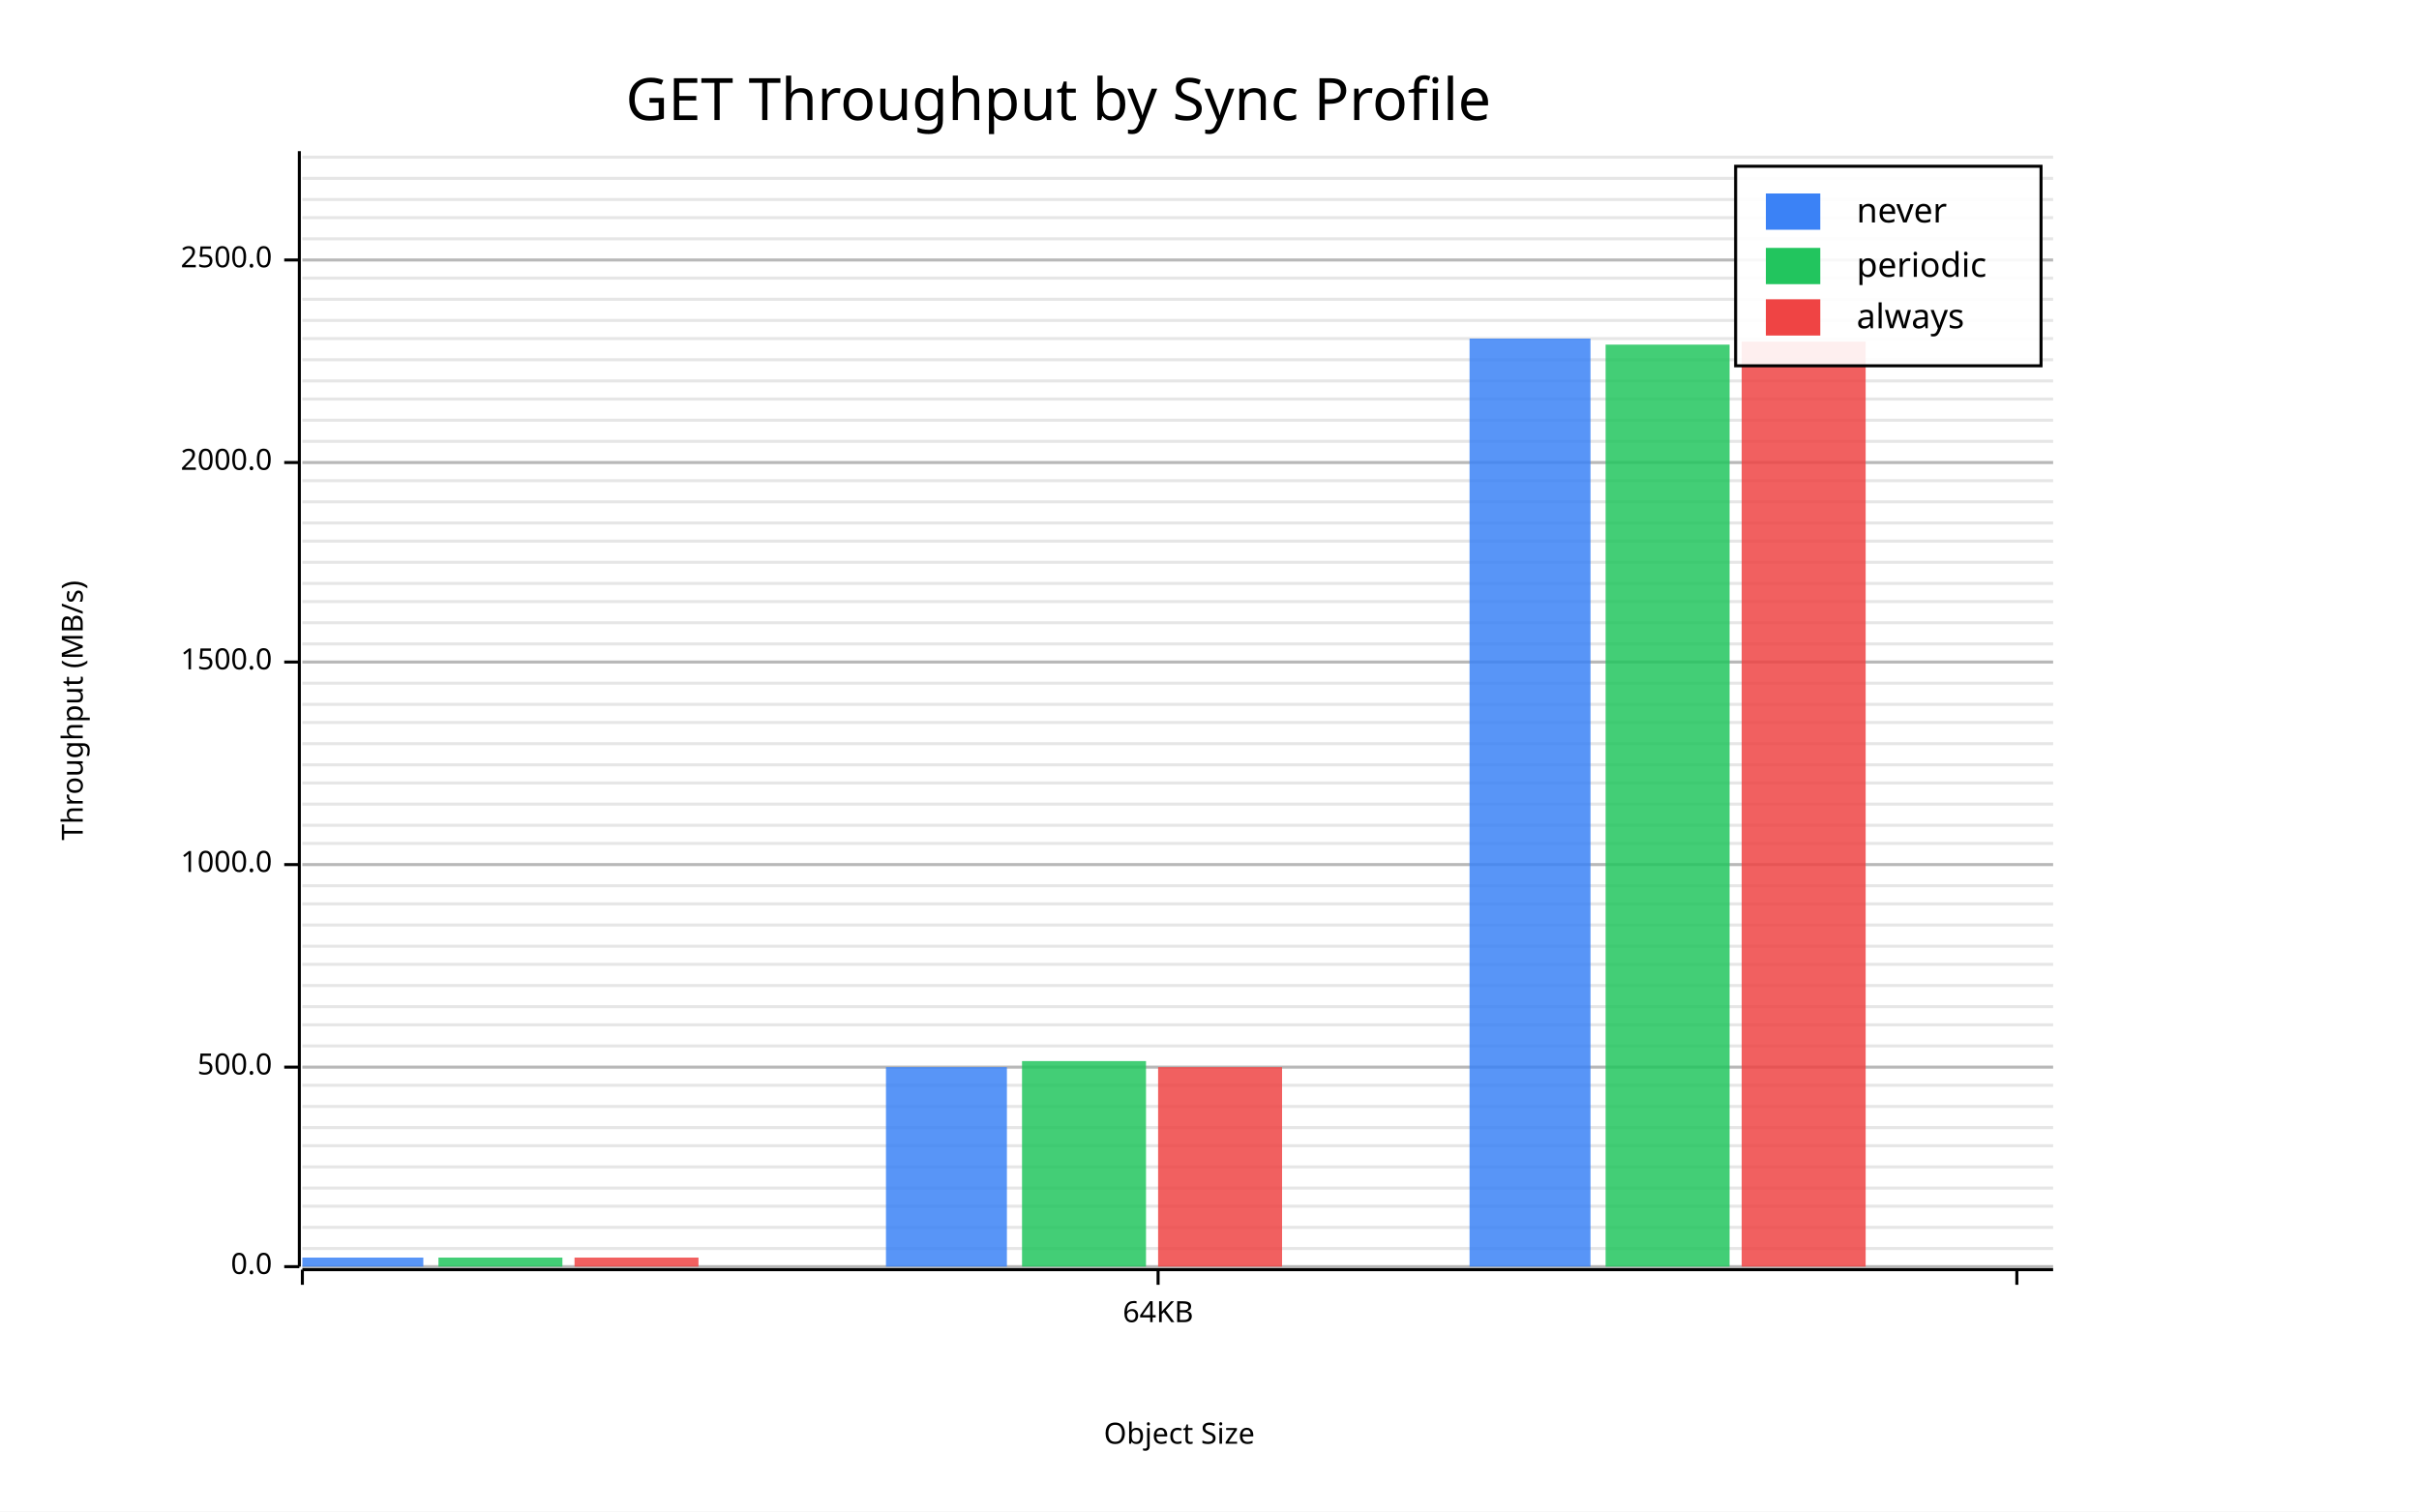
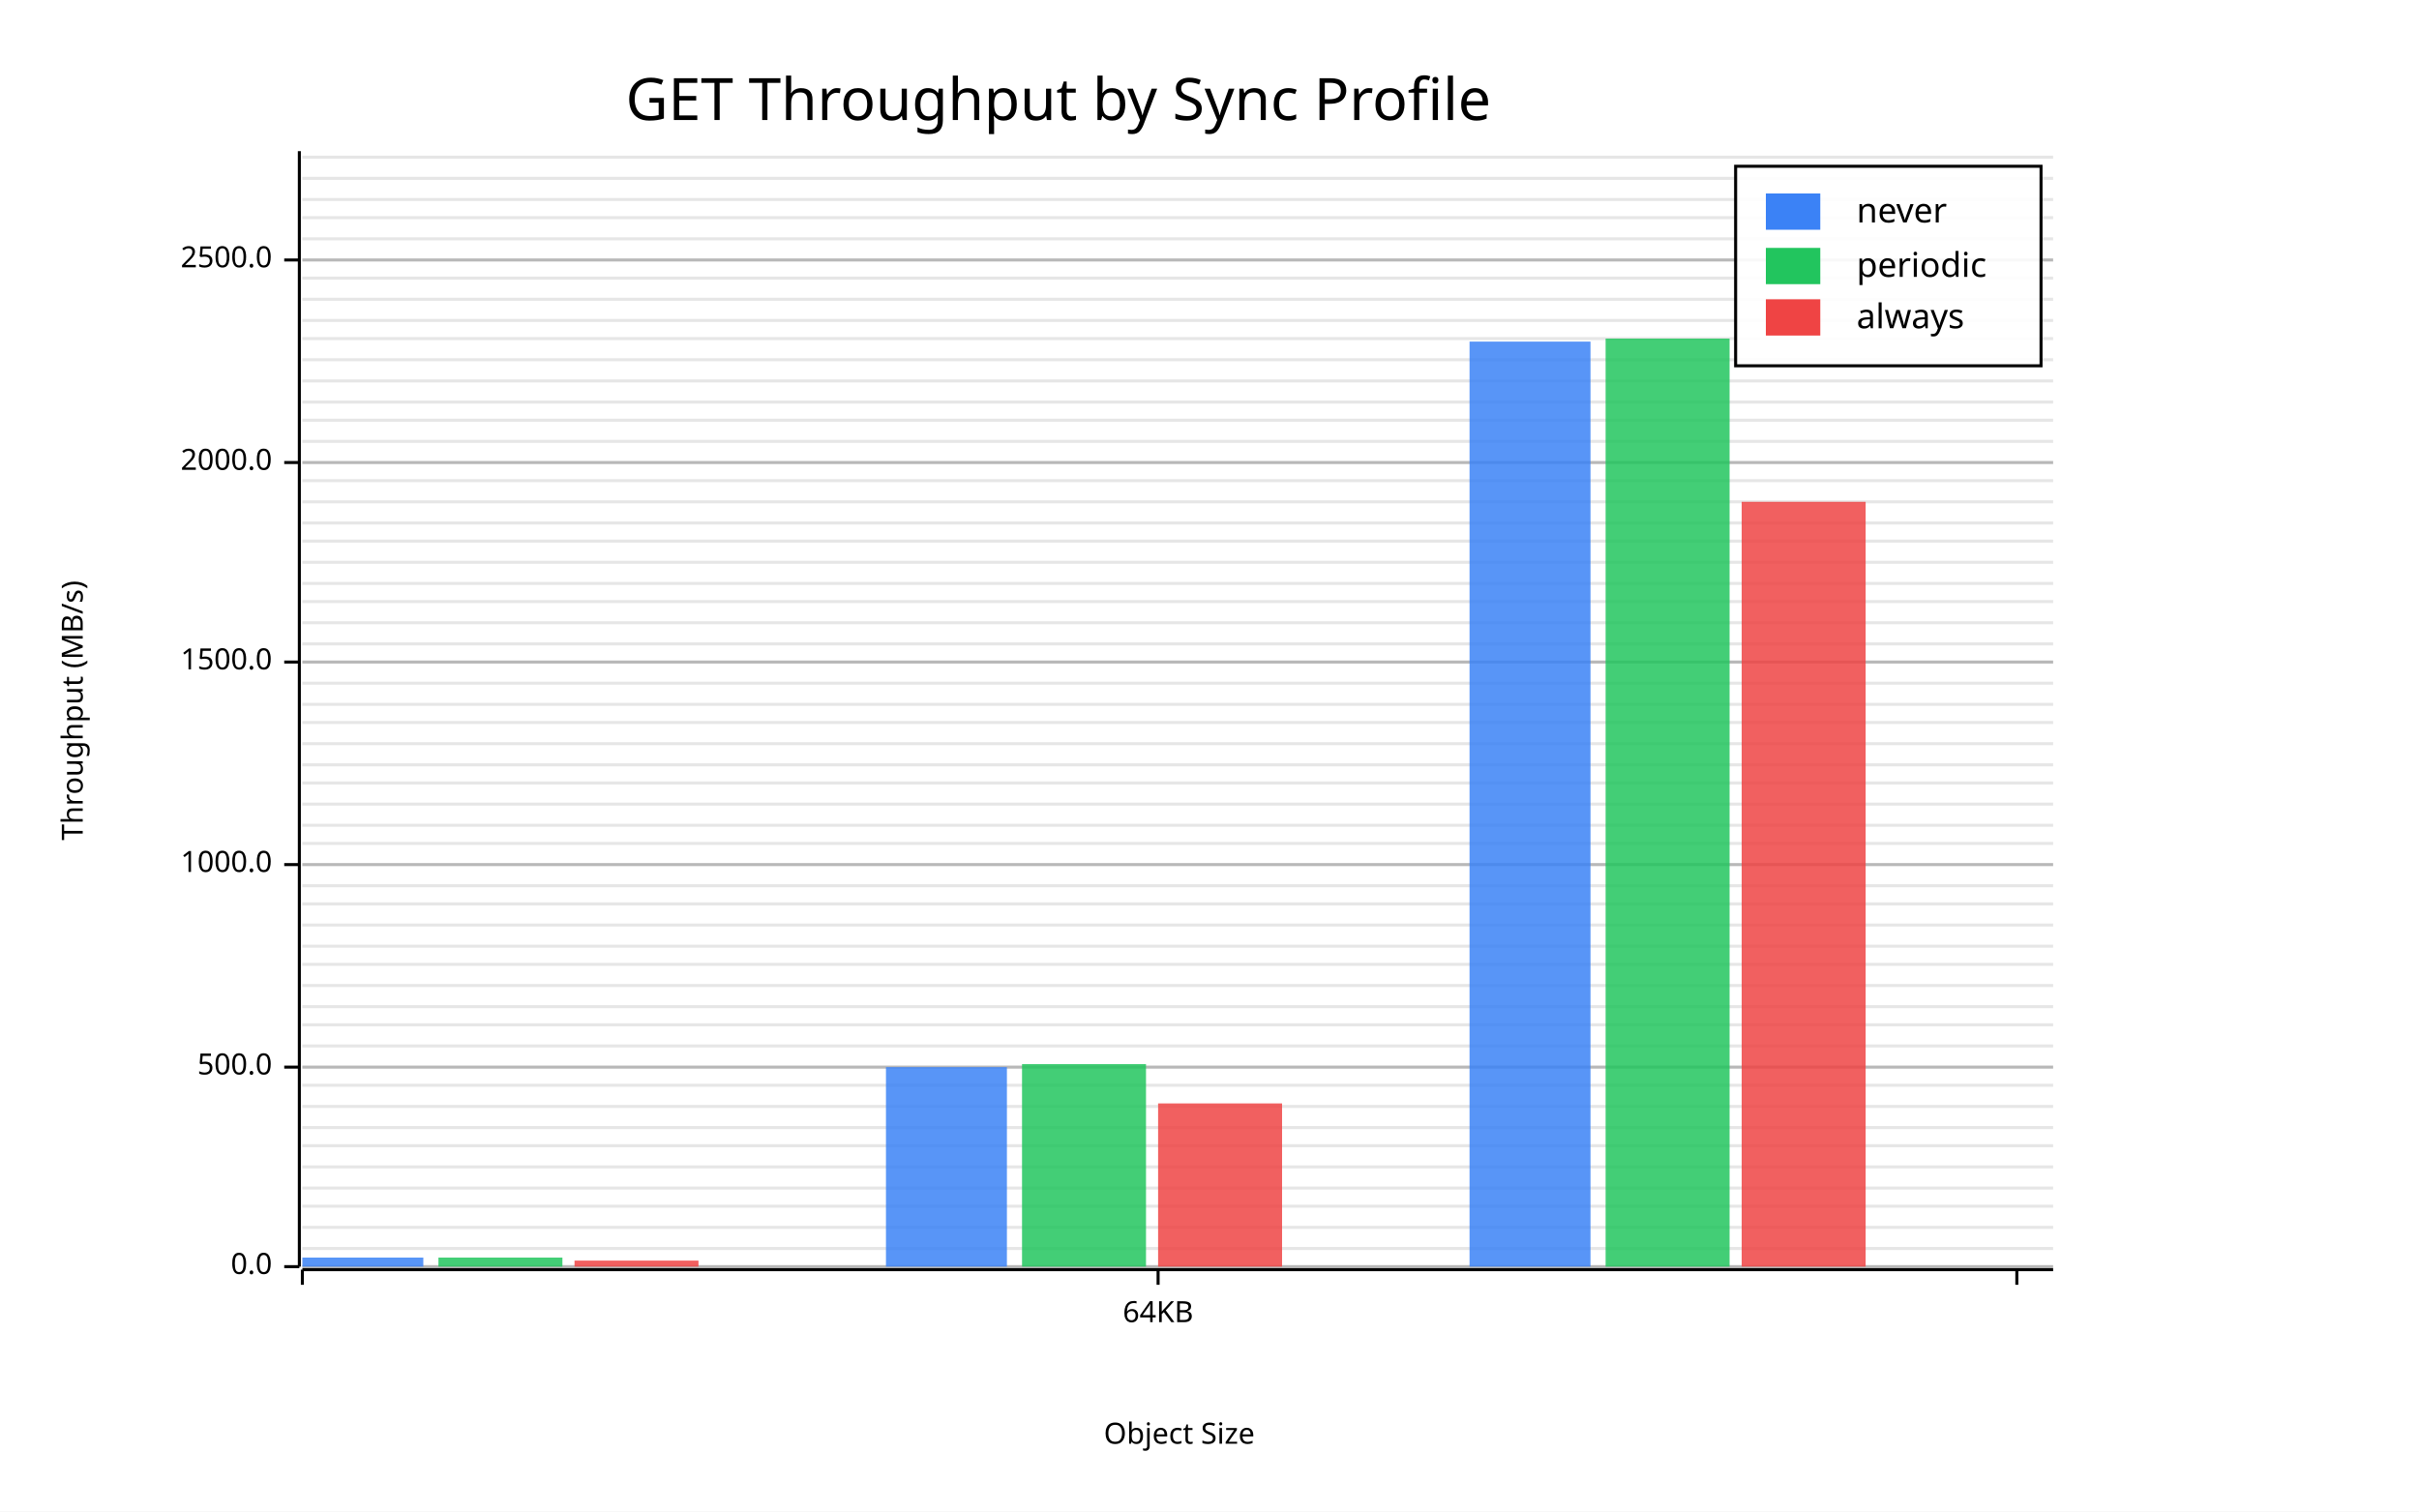
<svg xmlns="http://www.w3.org/2000/svg" width="800" height="500" viewBox="0 0 800 500">
  <rect x="0" y="0" width="800" height="500" opacity="1" fill="#FFFFFF" stroke="none" />
  <text x="350" y="25" dy="0.76em" text-anchor="middle" font-family="sans-serif" font-size="19.355" opacity="1" fill="#000000">
GET Throughput by Sync Profile
</text>
  <line opacity="0.1" stroke="#000000" stroke-width="1" x1="100" y1="419" x2="679" y2="419" />
  <line opacity="0.1" stroke="#000000" stroke-width="1" x1="100" y1="413" x2="679" y2="413" />
  <line opacity="0.1" stroke="#000000" stroke-width="1" x1="100" y1="406" x2="679" y2="406" />
  <line opacity="0.1" stroke="#000000" stroke-width="1" x1="100" y1="399" x2="679" y2="399" />
  <line opacity="0.1" stroke="#000000" stroke-width="1" x1="100" y1="393" x2="679" y2="393" />
  <line opacity="0.1" stroke="#000000" stroke-width="1" x1="100" y1="386" x2="679" y2="386" />
  <line opacity="0.1" stroke="#000000" stroke-width="1" x1="100" y1="379" x2="679" y2="379" />
  <line opacity="0.1" stroke="#000000" stroke-width="1" x1="100" y1="373" x2="679" y2="373" />
  <line opacity="0.1" stroke="#000000" stroke-width="1" x1="100" y1="366" x2="679" y2="366" />
  <line opacity="0.1" stroke="#000000" stroke-width="1" x1="100" y1="359" x2="679" y2="359" />
  <line opacity="0.1" stroke="#000000" stroke-width="1" x1="100" y1="353" x2="679" y2="353" />
  <line opacity="0.1" stroke="#000000" stroke-width="1" x1="100" y1="346" x2="679" y2="346" />
  <line opacity="0.1" stroke="#000000" stroke-width="1" x1="100" y1="339" x2="679" y2="339" />
  <line opacity="0.1" stroke="#000000" stroke-width="1" x1="100" y1="333" x2="679" y2="333" />
  <line opacity="0.1" stroke="#000000" stroke-width="1" x1="100" y1="326" x2="679" y2="326" />
  <line opacity="0.1" stroke="#000000" stroke-width="1" x1="100" y1="319" x2="679" y2="319" />
  <line opacity="0.1" stroke="#000000" stroke-width="1" x1="100" y1="313" x2="679" y2="313" />
  <line opacity="0.1" stroke="#000000" stroke-width="1" x1="100" y1="306" x2="679" y2="306" />
  <line opacity="0.1" stroke="#000000" stroke-width="1" x1="100" y1="299" x2="679" y2="299" />
  <line opacity="0.1" stroke="#000000" stroke-width="1" x1="100" y1="293" x2="679" y2="293" />
  <line opacity="0.1" stroke="#000000" stroke-width="1" x1="100" y1="286" x2="679" y2="286" />
  <line opacity="0.1" stroke="#000000" stroke-width="1" x1="100" y1="279" x2="679" y2="279" />
  <line opacity="0.1" stroke="#000000" stroke-width="1" x1="100" y1="273" x2="679" y2="273" />
  <line opacity="0.1" stroke="#000000" stroke-width="1" x1="100" y1="266" x2="679" y2="266" />
  <line opacity="0.1" stroke="#000000" stroke-width="1" x1="100" y1="259" x2="679" y2="259" />
  <line opacity="0.1" stroke="#000000" stroke-width="1" x1="100" y1="253" x2="679" y2="253" />
  <line opacity="0.1" stroke="#000000" stroke-width="1" x1="100" y1="246" x2="679" y2="246" />
  <line opacity="0.1" stroke="#000000" stroke-width="1" x1="100" y1="239" x2="679" y2="239" />
  <line opacity="0.1" stroke="#000000" stroke-width="1" x1="100" y1="233" x2="679" y2="233" />
  <line opacity="0.1" stroke="#000000" stroke-width="1" x1="100" y1="226" x2="679" y2="226" />
  <line opacity="0.1" stroke="#000000" stroke-width="1" x1="100" y1="219" x2="679" y2="219" />
  <line opacity="0.1" stroke="#000000" stroke-width="1" x1="100" y1="213" x2="679" y2="213" />
  <line opacity="0.1" stroke="#000000" stroke-width="1" x1="100" y1="206" x2="679" y2="206" />
  <line opacity="0.1" stroke="#000000" stroke-width="1" x1="100" y1="199" x2="679" y2="199" />
  <line opacity="0.1" stroke="#000000" stroke-width="1" x1="100" y1="193" x2="679" y2="193" />
  <line opacity="0.1" stroke="#000000" stroke-width="1" x1="100" y1="186" x2="679" y2="186" />
  <line opacity="0.1" stroke="#000000" stroke-width="1" x1="100" y1="179" x2="679" y2="179" />
  <line opacity="0.1" stroke="#000000" stroke-width="1" x1="100" y1="173" x2="679" y2="173" />
  <line opacity="0.1" stroke="#000000" stroke-width="1" x1="100" y1="166" x2="679" y2="166" />
  <line opacity="0.1" stroke="#000000" stroke-width="1" x1="100" y1="159" x2="679" y2="159" />
  <line opacity="0.1" stroke="#000000" stroke-width="1" x1="100" y1="153" x2="679" y2="153" />
  <line opacity="0.1" stroke="#000000" stroke-width="1" x1="100" y1="146" x2="679" y2="146" />
  <line opacity="0.1" stroke="#000000" stroke-width="1" x1="100" y1="139" x2="679" y2="139" />
-   <line opacity="0.1" stroke="#000000" stroke-width="1" x1="100" y1="132" x2="679" y2="132" />
+   <line opacity="0.1" stroke="#000000" stroke-width="1" x1="100" y1="133" x2="679" y2="133" />
  <line opacity="0.1" stroke="#000000" stroke-width="1" x1="100" y1="126" x2="679" y2="126" />
  <line opacity="0.1" stroke="#000000" stroke-width="1" x1="100" y1="119" x2="679" y2="119" />
  <line opacity="0.1" stroke="#000000" stroke-width="1" x1="100" y1="112" x2="679" y2="112" />
  <line opacity="0.1" stroke="#000000" stroke-width="1" x1="100" y1="106" x2="679" y2="106" />
  <line opacity="0.1" stroke="#000000" stroke-width="1" x1="100" y1="99" x2="679" y2="99" />
  <line opacity="0.1" stroke="#000000" stroke-width="1" x1="100" y1="92" x2="679" y2="92" />
  <line opacity="0.1" stroke="#000000" stroke-width="1" x1="100" y1="86" x2="679" y2="86" />
  <line opacity="0.1" stroke="#000000" stroke-width="1" x1="100" y1="79" x2="679" y2="79" />
  <line opacity="0.1" stroke="#000000" stroke-width="1" x1="100" y1="72" x2="679" y2="72" />
  <line opacity="0.1" stroke="#000000" stroke-width="1" x1="100" y1="66" x2="679" y2="66" />
  <line opacity="0.1" stroke="#000000" stroke-width="1" x1="100" y1="59" x2="679" y2="59" />
  <line opacity="0.1" stroke="#000000" stroke-width="1" x1="100" y1="52" x2="679" y2="52" />
  <text x="20" y="235" dy="0.76em" text-anchor="middle" font-family="sans-serif" font-size="9.677" opacity="1" fill="#000000" transform="rotate(270, 20, 235)">
Throughput (MB/s)
</text>
  <text x="390" y="480" dy="-0.5ex" text-anchor="middle" font-family="sans-serif" font-size="9.677" opacity="1" fill="#000000">
Object Size
</text>
  <line opacity="0.2" stroke="#000000" stroke-width="1" x1="100" y1="419" x2="679" y2="419" />
  <line opacity="0.2" stroke="#000000" stroke-width="1" x1="100" y1="353" x2="679" y2="353" />
  <line opacity="0.2" stroke="#000000" stroke-width="1" x1="100" y1="286" x2="679" y2="286" />
  <line opacity="0.2" stroke="#000000" stroke-width="1" x1="100" y1="219" x2="679" y2="219" />
  <line opacity="0.2" stroke="#000000" stroke-width="1" x1="100" y1="153" x2="679" y2="153" />
  <line opacity="0.2" stroke="#000000" stroke-width="1" x1="100" y1="86" x2="679" y2="86" />
  <polyline fill="none" opacity="1" stroke="#000000" stroke-width="1" points="99,50 99,419 " />
  <text x="90" y="419" dy="0.5ex" text-anchor="end" font-family="sans-serif" font-size="9.677" opacity="1" fill="#000000">
0.0
</text>
  <polyline fill="none" opacity="1" stroke="#000000" stroke-width="1" points="94,419 99,419 " />
  <text x="90" y="353" dy="0.5ex" text-anchor="end" font-family="sans-serif" font-size="9.677" opacity="1" fill="#000000">
500.0
</text>
  <polyline fill="none" opacity="1" stroke="#000000" stroke-width="1" points="94,353 99,353 " />
  <text x="90" y="286" dy="0.5ex" text-anchor="end" font-family="sans-serif" font-size="9.677" opacity="1" fill="#000000">
1000.0
</text>
  <polyline fill="none" opacity="1" stroke="#000000" stroke-width="1" points="94,286 99,286 " />
  <text x="90" y="219" dy="0.5ex" text-anchor="end" font-family="sans-serif" font-size="9.677" opacity="1" fill="#000000">
1500.0
</text>
  <polyline fill="none" opacity="1" stroke="#000000" stroke-width="1" points="94,219 99,219 " />
  <text x="90" y="153" dy="0.5ex" text-anchor="end" font-family="sans-serif" font-size="9.677" opacity="1" fill="#000000">
2000.0
</text>
  <polyline fill="none" opacity="1" stroke="#000000" stroke-width="1" points="94,153 99,153 " />
  <text x="90" y="86" dy="0.5ex" text-anchor="end" font-family="sans-serif" font-size="9.677" opacity="1" fill="#000000">
2500.0
</text>
  <polyline fill="none" opacity="1" stroke="#000000" stroke-width="1" points="94,86 99,86 " />
  <polyline fill="none" opacity="1" stroke="#000000" stroke-width="1" points="100,420 679,420 " />
  <text x="100" y="430" dy="0.76em" text-anchor="middle" font-family="sans-serif" font-size="9.677" opacity="1" fill="#000000">

</text>
  <polyline fill="none" opacity="1" stroke="#000000" stroke-width="1" points="100,420 100,425 " />
  <text x="383" y="430" dy="0.76em" text-anchor="middle" font-family="sans-serif" font-size="9.677" opacity="1" fill="#000000">
64KB
</text>
  <polyline fill="none" opacity="1" stroke="#000000" stroke-width="1" points="383,420 383,425 " />
  <text x="667" y="430" dy="0.76em" text-anchor="middle" font-family="sans-serif" font-size="9.677" opacity="1" fill="#000000">

</text>
  <polyline fill="none" opacity="1" stroke="#000000" stroke-width="1" points="667,420 667,425 " />
  <rect x="100" y="416" width="40" height="3" opacity="0.85" fill="#3B82F6" stroke="none" />
  <rect x="293" y="353" width="40" height="66" opacity="0.85" fill="#3B82F6" stroke="none" />
-   <rect x="486" y="112" width="40" height="307" opacity="0.85" fill="#3B82F6" stroke="none" />
+   <rect x="486" y="113" width="40" height="306" opacity="0.85" fill="#3B82F6" stroke="none" />
  <rect x="145" y="416" width="41" height="3" opacity="0.85" fill="#22C55E" stroke="none" />
-   <rect x="338" y="351" width="41" height="68" opacity="0.85" fill="#22C55E" stroke="none" />
-   <rect x="531" y="114" width="41" height="305" opacity="0.85" fill="#22C55E" stroke="none" />
-   <rect x="190" y="416" width="41" height="3" opacity="0.85" fill="#EF4444" stroke="none" />
-   <rect x="383" y="353" width="41" height="66" opacity="0.85" fill="#EF4444" stroke="none" />
-   <rect x="576" y="113" width="41" height="306" opacity="0.85" fill="#EF4444" stroke="none" />
+   <rect x="338" y="352" width="41" height="67" opacity="0.85" fill="#22C55E" stroke="none" />
+   <rect x="531" y="112" width="41" height="307" opacity="0.85" fill="#22C55E" stroke="none" />
+   <rect x="190" y="417" width="41" height="2" opacity="0.85" fill="#EF4444" stroke="none" />
+   <rect x="383" y="365" width="41" height="54" opacity="0.85" fill="#EF4444" stroke="none" />
+   <rect x="576" y="166" width="41" height="253" opacity="0.85" fill="#EF4444" stroke="none" />
  <rect x="574" y="55" width="101" height="66" opacity="0.9" fill="#FFFFFF" stroke="none" />
  <rect x="574" y="55" width="101" height="66" opacity="1" fill="none" stroke="#000000" />
  <text x="614" y="65" dy="0.76em" text-anchor="start" font-family="sans-serif" font-size="11.29" opacity="1" fill="#000000">
never
</text>
  <text x="614" y="83" dy="0.76em" text-anchor="start" font-family="sans-serif" font-size="11.29" opacity="1" fill="#000000">
periodic
</text>
  <text x="614" y="100" dy="0.76em" text-anchor="start" font-family="sans-serif" font-size="11.29" opacity="1" fill="#000000">
always
</text>
  <rect x="584" y="64" width="18" height="12" opacity="1" fill="#3B82F6" stroke="none" />
  <rect x="584" y="82" width="18" height="12" opacity="1" fill="#22C55E" stroke="none" />
  <rect x="584" y="99" width="18" height="12" opacity="1" fill="#EF4444" stroke="none" />
</svg>
